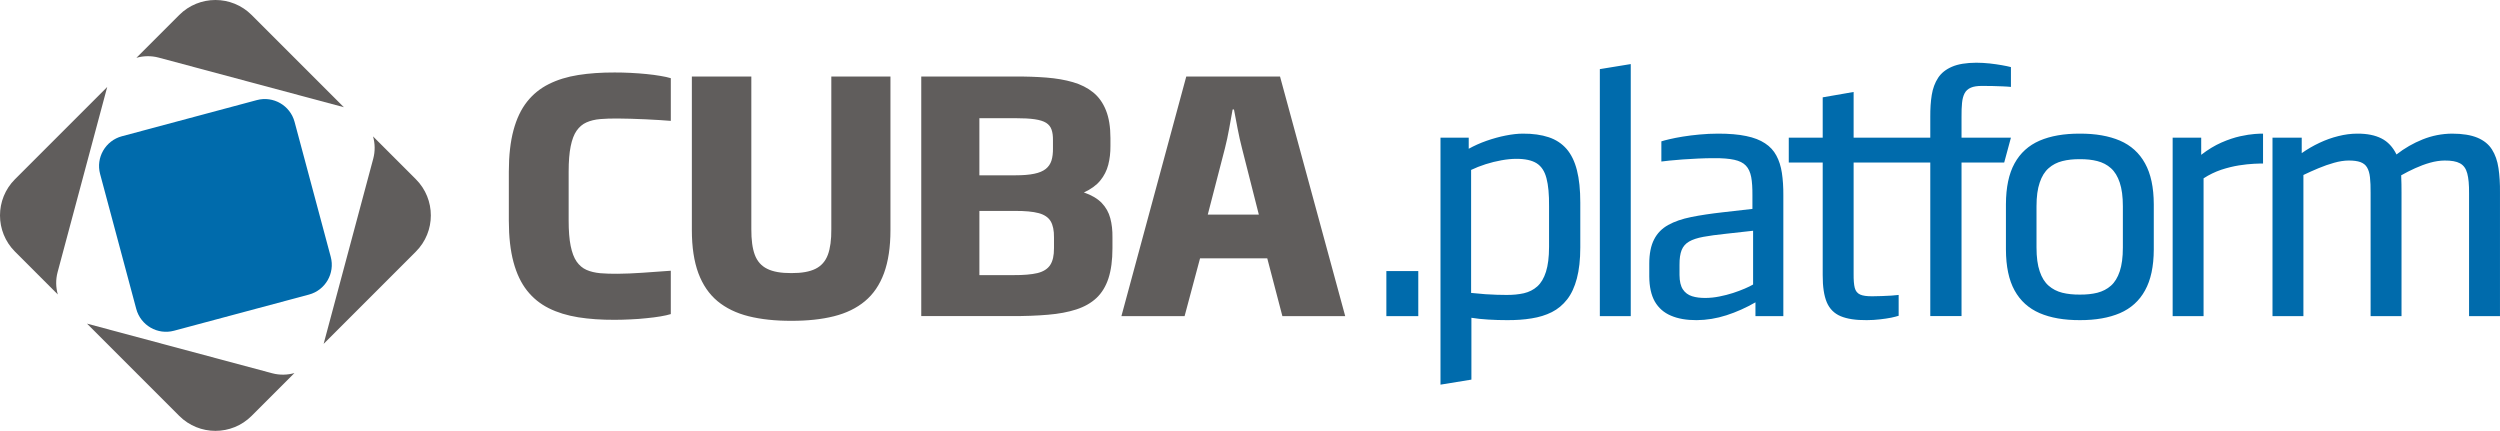
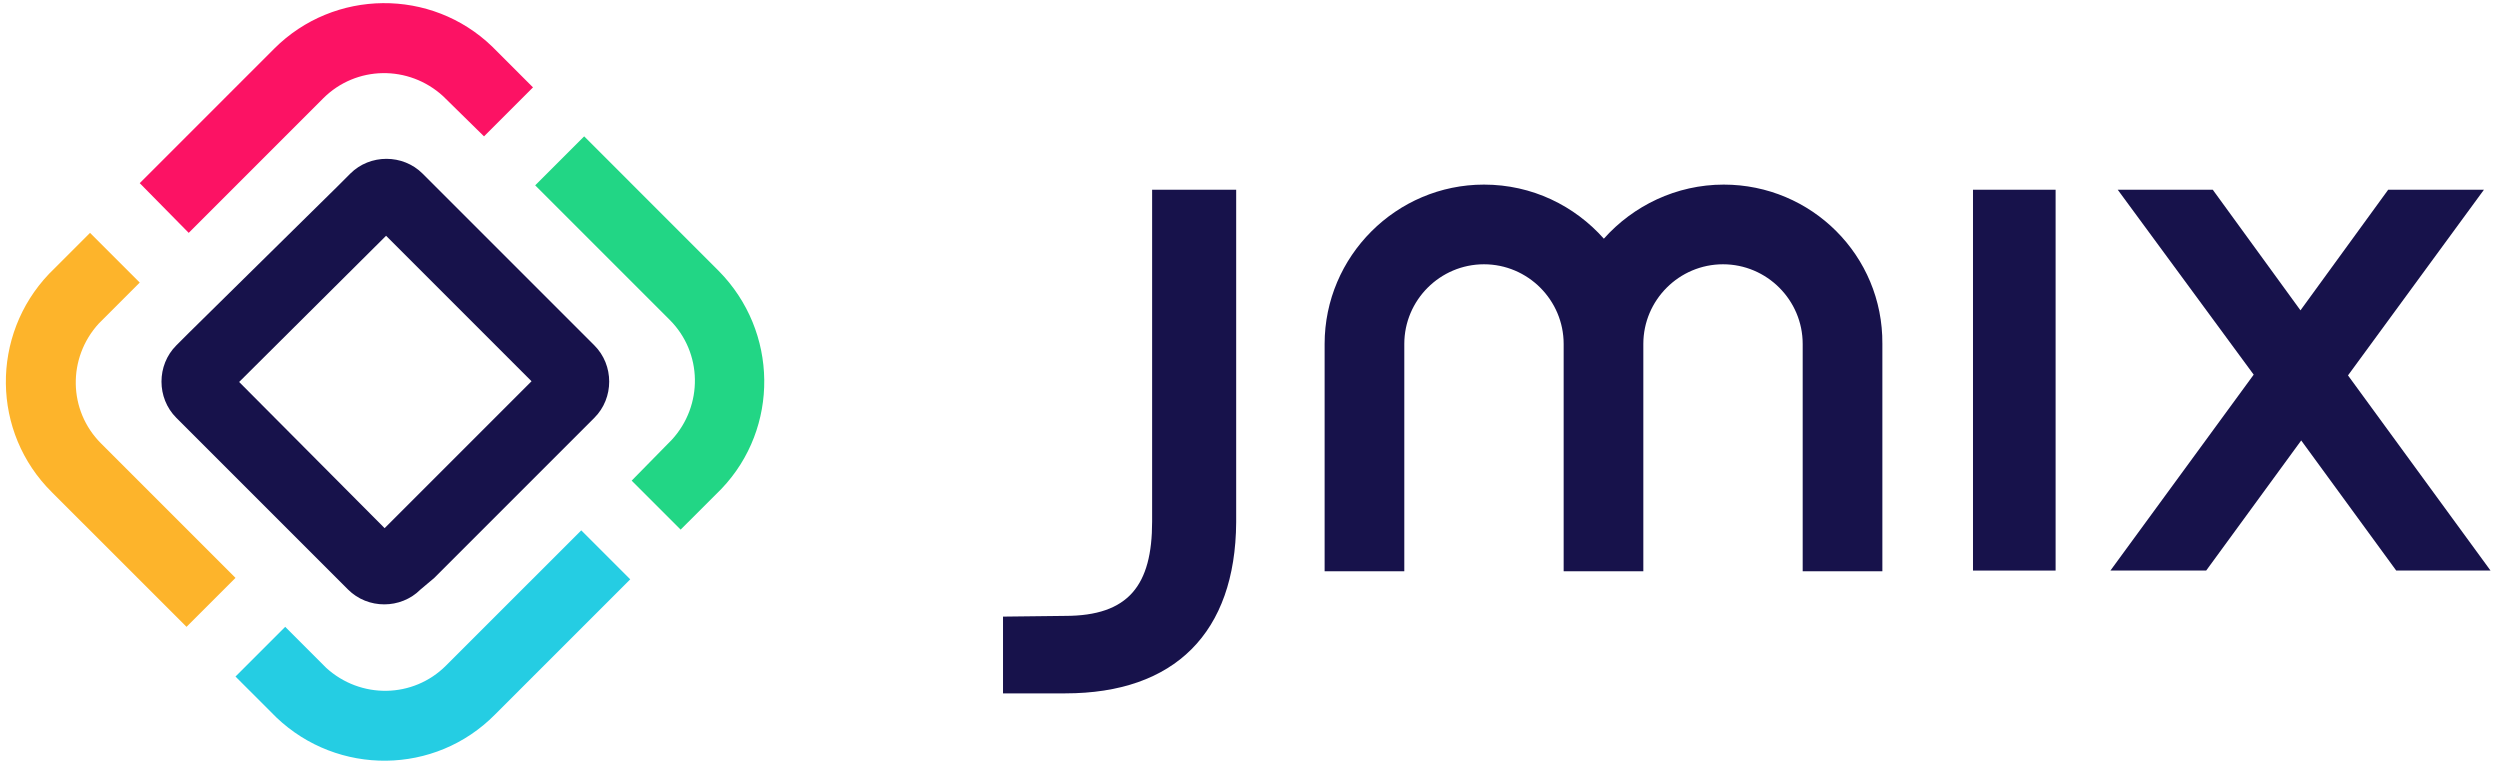
- <svg xmlns="http://www.w3.org/2000/svg" version="1.1" id="Layer_1" x="0px" y="0px" width="355.828px" height="61.324px" viewBox="105.551 252.803 355.828 61.324" enable-background="new 105.551 252.803 355.828 61.324" xml:space="preserve">
-   <g id="Layer_x0020_1">
-     <g id="_117152864">
-       <path id="_117154376" fill="#605D5C" d="M201.027,297.507v-6.17c-1.395,0.104-2.742,0.199-4.033,0.287    c-1.284,0.088-2.463,0.136-3.523,0.145c-0.917,0.008-1.746-0.017-2.487-0.08c-0.741-0.072-1.395-0.224-1.953-0.471    c-0.566-0.247-1.028-0.646-1.411-1.188c-0.375-0.542-0.653-1.283-0.845-2.224s-0.287-2.145-0.287-3.595v-6.983    c0-1.459,0.096-2.654,0.287-3.595c0.191-0.949,0.47-1.69,0.845-2.224c0.383-0.542,0.845-0.941,1.411-1.188    c0.558-0.247,1.211-0.406,1.953-0.47c0.741-0.064,1.57-0.087,2.487-0.08c0.51,0,1.116,0.008,1.81,0.032    c0.701,0.016,1.411,0.048,2.145,0.08c0.741,0.032,1.426,0.072,2.056,0.112c0.638,0.04,1.156,0.072,1.546,0.111v-6.074    c-0.391-0.119-0.885-0.231-1.475-0.326c-0.598-0.104-1.26-0.192-1.985-0.263c-0.717-0.072-1.466-0.127-2.248-0.167    c-0.773-0.04-1.53-0.056-2.28-0.056c-1.889-0.007-3.619,0.112-5.181,0.359c-1.57,0.247-2.973,0.678-4.193,1.292    c-1.219,0.606-2.256,1.443-3.101,2.511s-1.491,2.423-1.929,4.058c-0.438,1.626-0.662,3.595-0.662,5.891v6.983    c0,2.295,0.224,4.264,0.662,5.891c0.438,1.634,1.084,2.988,1.929,4.057s1.881,1.905,3.101,2.512    c1.22,0.613,2.623,1.035,4.193,1.291c1.563,0.247,3.292,0.366,5.181,0.358c0.75,0,1.506-0.024,2.28-0.063    c0.782-0.032,1.531-0.088,2.248-0.168c0.725-0.071,1.387-0.151,1.985-0.255C200.143,297.74,200.637,297.627,201.027,297.507    L201.027,297.507z M232.29,285.55v-21.857h-8.417v21.714c0.016,1.521-0.151,2.742-0.494,3.666    c-0.343,0.917-0.933,1.586-1.762,1.993c-0.837,0.415-1.977,0.614-3.436,0.606c-1.458,0.008-2.599-0.191-3.428-0.606    c-0.837-0.407-1.426-1.076-1.77-1.993c-0.343-0.924-0.502-2.145-0.494-3.666v-21.714h-8.465v21.857    c0,2.432,0.311,4.473,0.925,6.131c0.622,1.666,1.53,2.988,2.726,3.985c1.204,0.996,2.687,1.714,4.44,2.152    c1.762,0.438,3.778,0.653,6.066,0.646c2.288,0.008,4.305-0.207,6.058-0.646c1.754-0.438,3.229-1.156,4.424-2.152    c1.196-0.997,2.097-2.319,2.71-3.985C231.979,290.023,232.29,287.982,232.29,285.55L232.29,285.55z M263.888,288.134v-1.531    c0.016-1.004-0.087-1.921-0.311-2.75c-0.215-0.821-0.622-1.539-1.212-2.16c-0.59-0.614-1.435-1.116-2.542-1.499    c0.997-0.455,1.77-1.013,2.32-1.682c0.55-0.67,0.932-1.419,1.147-2.249c0.215-0.837,0.319-1.729,0.311-2.67v-1.148    c0-1.571-0.215-2.886-0.638-3.938c-0.422-1.06-1.028-1.913-1.817-2.551c-0.797-0.646-1.754-1.132-2.878-1.458    c-1.116-0.327-2.383-0.542-3.778-0.654c-1.403-0.111-2.925-0.159-4.567-0.152h-13.248v34.101h12.77    c1.953,0.008,3.699-0.055,5.253-0.191c1.547-0.127,2.894-0.383,4.05-0.758c1.148-0.374,2.104-0.916,2.87-1.633    c0.757-0.718,1.331-1.65,1.706-2.807C263.697,291.25,263.888,289.832,263.888,288.134L263.888,288.134z M255.566,288.134    c0.008,1.043-0.175,1.841-0.542,2.391c-0.367,0.558-0.973,0.94-1.817,1.148c-0.845,0.199-1.969,0.295-3.38,0.287h-4.878v-9.136    h5.07c1.426-0.008,2.542,0.096,3.355,0.311c0.806,0.215,1.379,0.598,1.714,1.147c0.327,0.551,0.495,1.324,0.479,2.32V288.134    L255.566,288.134z M255.422,273.929c0.008,0.67-0.064,1.244-0.215,1.73c-0.151,0.478-0.423,0.876-0.813,1.188    c-0.391,0.311-0.933,0.542-1.635,0.685c-0.701,0.151-1.602,0.223-2.694,0.223h-5.118v-8.13h5.118c1.132,0,2.048,0.048,2.758,0.151    c0.702,0.104,1.244,0.271,1.626,0.51c0.375,0.239,0.637,0.565,0.773,0.972c0.144,0.407,0.208,0.917,0.199,1.523V273.929z     M297.016,297.794l-9.278-34.101h-13.344l-9.23,34.101h8.992l2.2-8.227h9.565l2.152,8.227H297.016z M284.724,283.351h-7.27    l2.439-9.422c0.231-0.917,0.438-1.857,0.606-2.814c0.167-0.949,0.334-1.865,0.494-2.734h0.191    c0.167,0.869,0.335,1.785,0.518,2.734c0.184,0.957,0.391,1.897,0.63,2.814L284.724,283.351L284.724,283.351z" />
-       <g>
-         <path id="_117154304" fill="#006BAC" d="M130.317,299.876c-2.339,0.629-4.744-0.762-5.372-3.101l-5.146-19.207     c-0.627-2.338,0.762-4.745,3.101-5.372l19.207-5.146c2.341-0.627,4.745,0.761,5.372,3.102l5.147,19.206     c0.627,2.341-0.762,4.747-3.101,5.373L130.317,299.876L130.317,299.876z" />
-         <path id="_117154232" fill="#605D5C" d="M164.738,278.309l-6.091-6.091c0.285,1.006,0.316,2.097,0.026,3.18l-7.042,26.284     c-0.006,0.022-0.014,0.045-0.021,0.068l13.129-13.131C167.585,285.773,167.585,281.156,164.738,278.309L164.738,278.309z" />
-         <path id="_117154040" fill="#605D5C" d="M113.752,291.533l7.042-26.284c0.007-0.024,0.016-0.047,0.023-0.071l-13.131,13.132     c-2.848,2.847-2.848,7.463,0,10.31l6.092,6.093C113.494,293.705,113.462,292.615,113.752,291.533z" />
-         <path id="_117153944" fill="#605D5C" d="M128.146,261.005l26.283,7.042c0.025,0.006,0.046,0.015,0.07,0.022l-13.131-13.13     c-2.847-2.848-7.463-2.848-10.311,0l-6.093,6.093C125.971,260.746,127.062,260.715,128.146,261.005L128.146,261.005z" />
-         <path id="_117153896" fill="#605D5C" d="M144.279,305.926l-26.283-7.042c-0.024-0.006-0.046-0.017-0.069-0.023l13.13,13.131     c2.848,2.848,7.464,2.848,10.311,0l6.091-6.092C146.454,306.185,145.362,306.216,144.279,305.926z" />
-       </g>
-       <path id="_117152960" fill="#006BAC" d="M307.417,297.794v-6.41h-4.543v6.41H307.417z M330.476,288.037v-6.408    c0-1.81-0.158-3.348-0.479-4.6c-0.318-1.251-0.813-2.264-1.475-3.029c-0.67-0.765-1.514-1.323-2.543-1.666    c-1.035-0.343-2.264-0.519-3.682-0.51c-0.734,0-1.547,0.095-2.439,0.271c-0.9,0.175-1.811,0.43-2.727,0.749    c-0.908,0.319-1.754,0.702-2.535,1.132v-1.578h-4.018v35.153l4.4-0.717v-8.801c0.727,0.119,1.531,0.207,2.408,0.256    c0.877,0.055,1.77,0.079,2.662,0.079c1.26,0.008,2.424-0.071,3.49-0.247c1.068-0.168,2.033-0.463,2.887-0.893    c0.852-0.431,1.578-1.037,2.184-1.817c0.605-0.773,1.061-1.771,1.379-2.974C330.308,291.225,330.476,289.759,330.476,288.037    L330.476,288.037L330.476,288.037z M326.029,287.941c0,1.459-0.152,2.646-0.439,3.548c-0.287,0.909-0.701,1.603-1.234,2.081    c-0.535,0.478-1.172,0.797-1.914,0.972c-0.748,0.167-1.578,0.247-2.486,0.239c-0.422,0-0.885-0.008-1.363-0.023    c-0.486-0.017-1.027-0.041-1.627-0.08c-0.59-0.049-1.273-0.104-2.031-0.184v-17.505c0.629-0.303,1.322-0.574,2.064-0.813    c0.748-0.239,1.498-0.422,2.248-0.558c0.748-0.135,1.451-0.207,2.096-0.207c1.26-0.008,2.232,0.2,2.918,0.629    c0.678,0.431,1.148,1.14,1.402,2.137c0.264,0.988,0.383,2.312,0.367,3.978V287.941L326.029,287.941z M337.658,297.794v-35.871    l-4.4,0.718v35.153H337.658z M359.376,297.794v-17.17c0.008-1.196-0.063-2.264-0.207-3.213c-0.143-0.948-0.406-1.77-0.789-2.471    c-0.375-0.702-0.908-1.283-1.609-1.738c-0.695-0.462-1.588-0.813-2.68-1.036c-1.092-0.231-2.422-0.343-3.992-0.343    c-0.918,0-1.803,0.048-2.656,0.127c-0.852,0.08-1.648,0.175-2.375,0.295c-0.725,0.119-1.346,0.239-1.881,0.367    c-0.525,0.12-0.916,0.223-1.172,0.311v2.87c0.248-0.04,0.639-0.08,1.164-0.135c0.518-0.056,1.133-0.104,1.842-0.159    c0.701-0.048,1.434-0.096,2.215-0.128c0.773-0.04,1.539-0.056,2.289-0.056c1.188-0.008,2.145,0.072,2.869,0.231    c0.725,0.159,1.275,0.43,1.65,0.829c0.375,0.391,0.621,0.933,0.758,1.626c0.127,0.685,0.182,1.562,0.174,2.623v1.913l-4.209,0.479    c-1.697,0.191-3.195,0.414-4.502,0.678c-1.301,0.263-2.393,0.637-3.277,1.132c-0.893,0.494-1.563,1.18-2.008,2.057    c-0.455,0.877-0.686,2.032-0.686,3.451v1.817c0.008,1.459,0.27,2.654,0.789,3.571c0.525,0.909,1.291,1.587,2.295,2.009    c0.996,0.431,2.225,0.646,3.658,0.638c1.42-0.008,2.83-0.239,4.242-0.693c1.41-0.454,2.781-1.067,4.129-1.841v1.961H359.376z     M355.072,293.298c-0.295,0.175-0.686,0.366-1.188,0.582c-0.494,0.215-1.061,0.422-1.682,0.629    c-0.621,0.199-1.268,0.367-1.93,0.494c-0.67,0.136-1.314,0.199-1.943,0.207c-0.742,0.009-1.389-0.071-1.945-0.246    c-0.559-0.176-0.996-0.502-1.309-0.973c-0.311-0.471-0.471-1.148-0.477-2.033v-1.482c-0.008-0.861,0.094-1.555,0.303-2.08    c0.207-0.519,0.564-0.925,1.061-1.212c0.492-0.287,1.17-0.511,2.023-0.67c0.861-0.159,1.93-0.303,3.213-0.438l3.873-0.43V293.298z     M375.789,297.746v-2.965c-0.264,0.032-0.607,0.063-1.029,0.096c-0.422,0.023-0.877,0.047-1.355,0.064    c-0.471,0.023-0.924,0.031-1.346,0.031c-0.791,0.008-1.371-0.072-1.754-0.247c-0.391-0.176-0.646-0.495-0.766-0.957    s-0.168-1.132-0.16-2.001v-15.831h6.457l1.053-3.539h-7.51v-6.504l-4.4,0.765v5.739h-4.83v3.539h4.83v16.022    c-0.008,1.643,0.184,2.934,0.582,3.875c0.398,0.932,1.061,1.594,1.979,1.977c0.916,0.383,2.15,0.574,3.705,0.558    c0.662,0,1.291-0.04,1.889-0.112c0.6-0.063,1.133-0.15,1.596-0.238C375.191,297.921,375.541,297.826,375.789,297.746z     M391.769,272.397h-7.031v-2.965c-0.008-0.765,0.016-1.427,0.072-1.977c0.055-0.558,0.176-1.012,0.365-1.372    c0.186-0.358,0.479-0.622,0.879-0.797c0.391-0.175,0.924-0.255,1.602-0.255c0.486,0,0.98,0,1.49,0.016    c0.51,0.008,0.996,0.023,1.451,0.048c0.453,0.016,0.846,0.047,1.172,0.079v-2.821c-0.326-0.088-0.758-0.176-1.291-0.271    c-0.527-0.096-1.109-0.176-1.738-0.248c-0.639-0.063-1.268-0.104-1.896-0.104c-1.436,0.008-2.592,0.191-3.469,0.574    c-0.869,0.375-1.529,0.9-1.977,1.586c-0.445,0.686-0.75,1.499-0.9,2.439c-0.152,0.94-0.215,1.969-0.207,3.101v2.965h-4.545v3.539    h4.545v21.858h4.447v-21.858h6.074L391.769,272.397L391.769,272.397z M412.101,288.324v-6.456c-0.008-2.4-0.422-4.336-1.244-5.811    c-0.813-1.483-2.008-2.559-3.57-3.237c-1.57-0.67-3.467-1.004-5.707-0.996c-2.256-0.008-4.162,0.326-5.723,0.996    c-1.563,0.678-2.758,1.754-3.572,3.237c-0.813,1.475-1.219,3.411-1.227,5.811v6.456c0.008,2.399,0.414,4.336,1.227,5.811    c0.814,1.483,2.01,2.559,3.572,3.236c1.561,0.67,3.467,1.005,5.723,0.997c2.24,0.008,4.137-0.327,5.707-0.997    c1.563-0.678,2.758-1.753,3.57-3.236C411.679,292.66,412.093,290.723,412.101,288.324z M407.701,288.037    c0,1.379-0.15,2.512-0.445,3.389s-0.709,1.562-1.252,2.04c-0.541,0.479-1.188,0.813-1.938,1.005    c-0.74,0.184-1.578,0.271-2.486,0.262c-0.908,0.009-1.746-0.078-2.496-0.262c-0.756-0.191-1.402-0.526-1.951-1.005    c-0.551-0.479-0.975-1.163-1.268-2.04c-0.305-0.877-0.455-2.01-0.455-3.389v-5.882c0-1.371,0.15-2.487,0.455-3.364    c0.293-0.885,0.717-1.563,1.268-2.048c0.549-0.487,1.195-0.821,1.951-1.013c0.75-0.191,1.588-0.279,2.496-0.271    c0.908-0.008,1.746,0.08,2.486,0.271c0.75,0.191,1.396,0.526,1.938,1.013c0.543,0.486,0.957,1.164,1.252,2.048    c0.295,0.877,0.445,1.993,0.445,3.364V288.037z M427.652,276.08v-4.256c-0.215-0.008-0.605,0.008-1.18,0.048    s-1.268,0.151-2.088,0.327c-0.822,0.184-1.707,0.478-2.656,0.893c-0.955,0.423-1.912,0.997-2.877,1.746v-2.439h-4.064v25.397h4.4    v-19.61c0.797-0.518,1.641-0.925,2.51-1.22c0.877-0.287,1.723-0.494,2.527-0.622c0.813-0.128,1.521-0.199,2.129-0.231    C426.958,276.088,427.388,276.072,427.652,276.08z M461.376,297.794v-17.553c0.016-1.307-0.057-2.479-0.215-3.516    c-0.152-1.036-0.463-1.921-0.926-2.646c-0.463-0.733-1.156-1.291-2.064-1.674c-0.916-0.382-2.127-0.582-3.635-0.582    c-1.443,0.016-2.83,0.287-4.16,0.821c-1.332,0.534-2.576,1.244-3.73,2.145c-0.52-1.068-1.236-1.826-2.152-2.288    c-0.916-0.462-2.064-0.686-3.443-0.677c-0.877,0-1.777,0.12-2.688,0.351c-0.908,0.223-1.801,0.542-2.678,0.957    c-0.885,0.415-1.723,0.9-2.527,1.467v-2.2h-4.16v25.397h4.4v-20.088c0.678-0.326,1.387-0.645,2.135-0.957    c0.75-0.318,1.5-0.574,2.232-0.781c0.734-0.208,1.412-0.311,2.041-0.319c0.709-0.008,1.283,0.072,1.705,0.223    c0.424,0.159,0.742,0.406,0.949,0.765c0.207,0.351,0.352,0.821,0.414,1.411c0.064,0.59,0.096,1.323,0.088,2.192v17.553h4.4    v-17.553c0-0.367,0-0.765-0.008-1.188c0-0.431-0.016-0.869-0.039-1.299c0.629-0.359,1.291-0.693,1.992-1.012    c0.701-0.319,1.41-0.582,2.121-0.781c0.709-0.2,1.395-0.303,2.055-0.311c0.965-0.008,1.699,0.12,2.201,0.398    c0.51,0.271,0.854,0.749,1.035,1.435c0.184,0.685,0.271,1.634,0.256,2.854v17.458H461.376L461.376,297.794z" />
-     </g>
-   </g>
+ <svg xmlns="http://www.w3.org/2000/svg" width="132" height="41" viewBox="0 0 132 41" fill="none">
+   <path d="M104.174 10.018H108.536V30.126H104.174V10.018Z" fill="#17124B" />
+   <path d="M126.521 30.126L121.504 23.256L116.486 30.126H111.43L118.995 19.782L111.816 10.018H116.834L121.465 16.386L126.096 10.018H131.152L123.974 19.821L131.5 30.126H126.521Z" fill="#17124B" />
+   <path d="M91.013 9.747C88.505 9.747 86.228 10.867 84.684 12.603C83.14 10.867 80.901 9.747 78.354 9.747C73.723 9.747 69.94 13.53 69.94 18.161V30.164H74.147V18.161C74.147 15.845 76.038 13.954 78.354 13.954C80.67 13.954 82.561 15.845 82.561 18.161V30.164H86.768V18.161C86.768 15.845 88.659 13.954 90.975 13.954C93.29 13.954 95.182 15.845 95.182 18.161V30.164H99.389V18.161C99.427 13.491 95.645 9.747 91.013 9.747Z" fill="#17124B" />
+   <path d="M56.239 36.61H52.959V32.557L56.239 32.519C59.597 32.519 60.832 30.898 60.832 27.54V10.018H65.27V27.578C65.232 33.406 62.028 36.61 56.239 36.61Z" fill="#17124B" />
+   <path d="M14.479 2.569L7.378 9.67L9.964 12.295L17.065 5.193C18.802 3.456 21.581 3.418 23.395 5.077L25.556 7.2L28.142 4.614L25.981 2.453C22.777 -0.635 17.644 -0.596 14.479 2.569Z" fill="#FC1264" />
+   <path d="M22.932 30.512L30.69 22.754L31.384 22.059C32.426 21.017 32.426 19.28 31.384 18.238L30.69 17.544L23.009 9.863L22.314 9.168C21.272 8.126 19.536 8.126 18.494 9.168L17.799 9.863L10.003 17.544L9.308 18.238C8.266 19.28 8.266 21.017 9.308 22.059L10.003 22.754L17.683 30.434L18.378 31.129C19.42 32.171 21.157 32.171 22.199 31.129L22.932 30.512ZM12.627 20.168L20.385 12.449L28.065 20.13L20.308 27.887L12.627 20.168Z" fill="#17124B" />
+   <path d="M23.549 35.143C21.813 36.88 19.034 36.918 17.22 35.259L15.059 33.097L12.434 35.722L14.595 37.883C17.837 40.971 22.971 40.932 26.135 37.729L33.276 30.589L30.69 28.003L23.549 35.143Z" fill="#25CDE3" />
+   <path d="M33.314 25.378L34.202 26.266L33.314 25.378Z" fill="#25CDE3" />
+   <path d="M4.753 12.295L6.027 13.607L4.753 12.295Z" fill="#FC1264" />
+   <path d="M5.332 23.41C3.596 21.673 3.557 18.894 5.217 17.081L7.378 14.919L4.753 12.295L2.592 14.456C-0.496 17.698 -0.457 22.831 2.746 25.996L9.848 33.097L12.434 30.512L5.332 23.41Z" fill="#FDB42B" />
+   <path d="M37.945 14.302L30.844 7.2L28.258 9.786L35.359 16.887C37.096 18.624 37.135 21.403 35.475 23.217L33.352 25.378L35.938 27.964L38.1 25.803C41.149 22.6 41.11 17.505 37.945 14.302Z" fill="#22D685" />
</svg>
